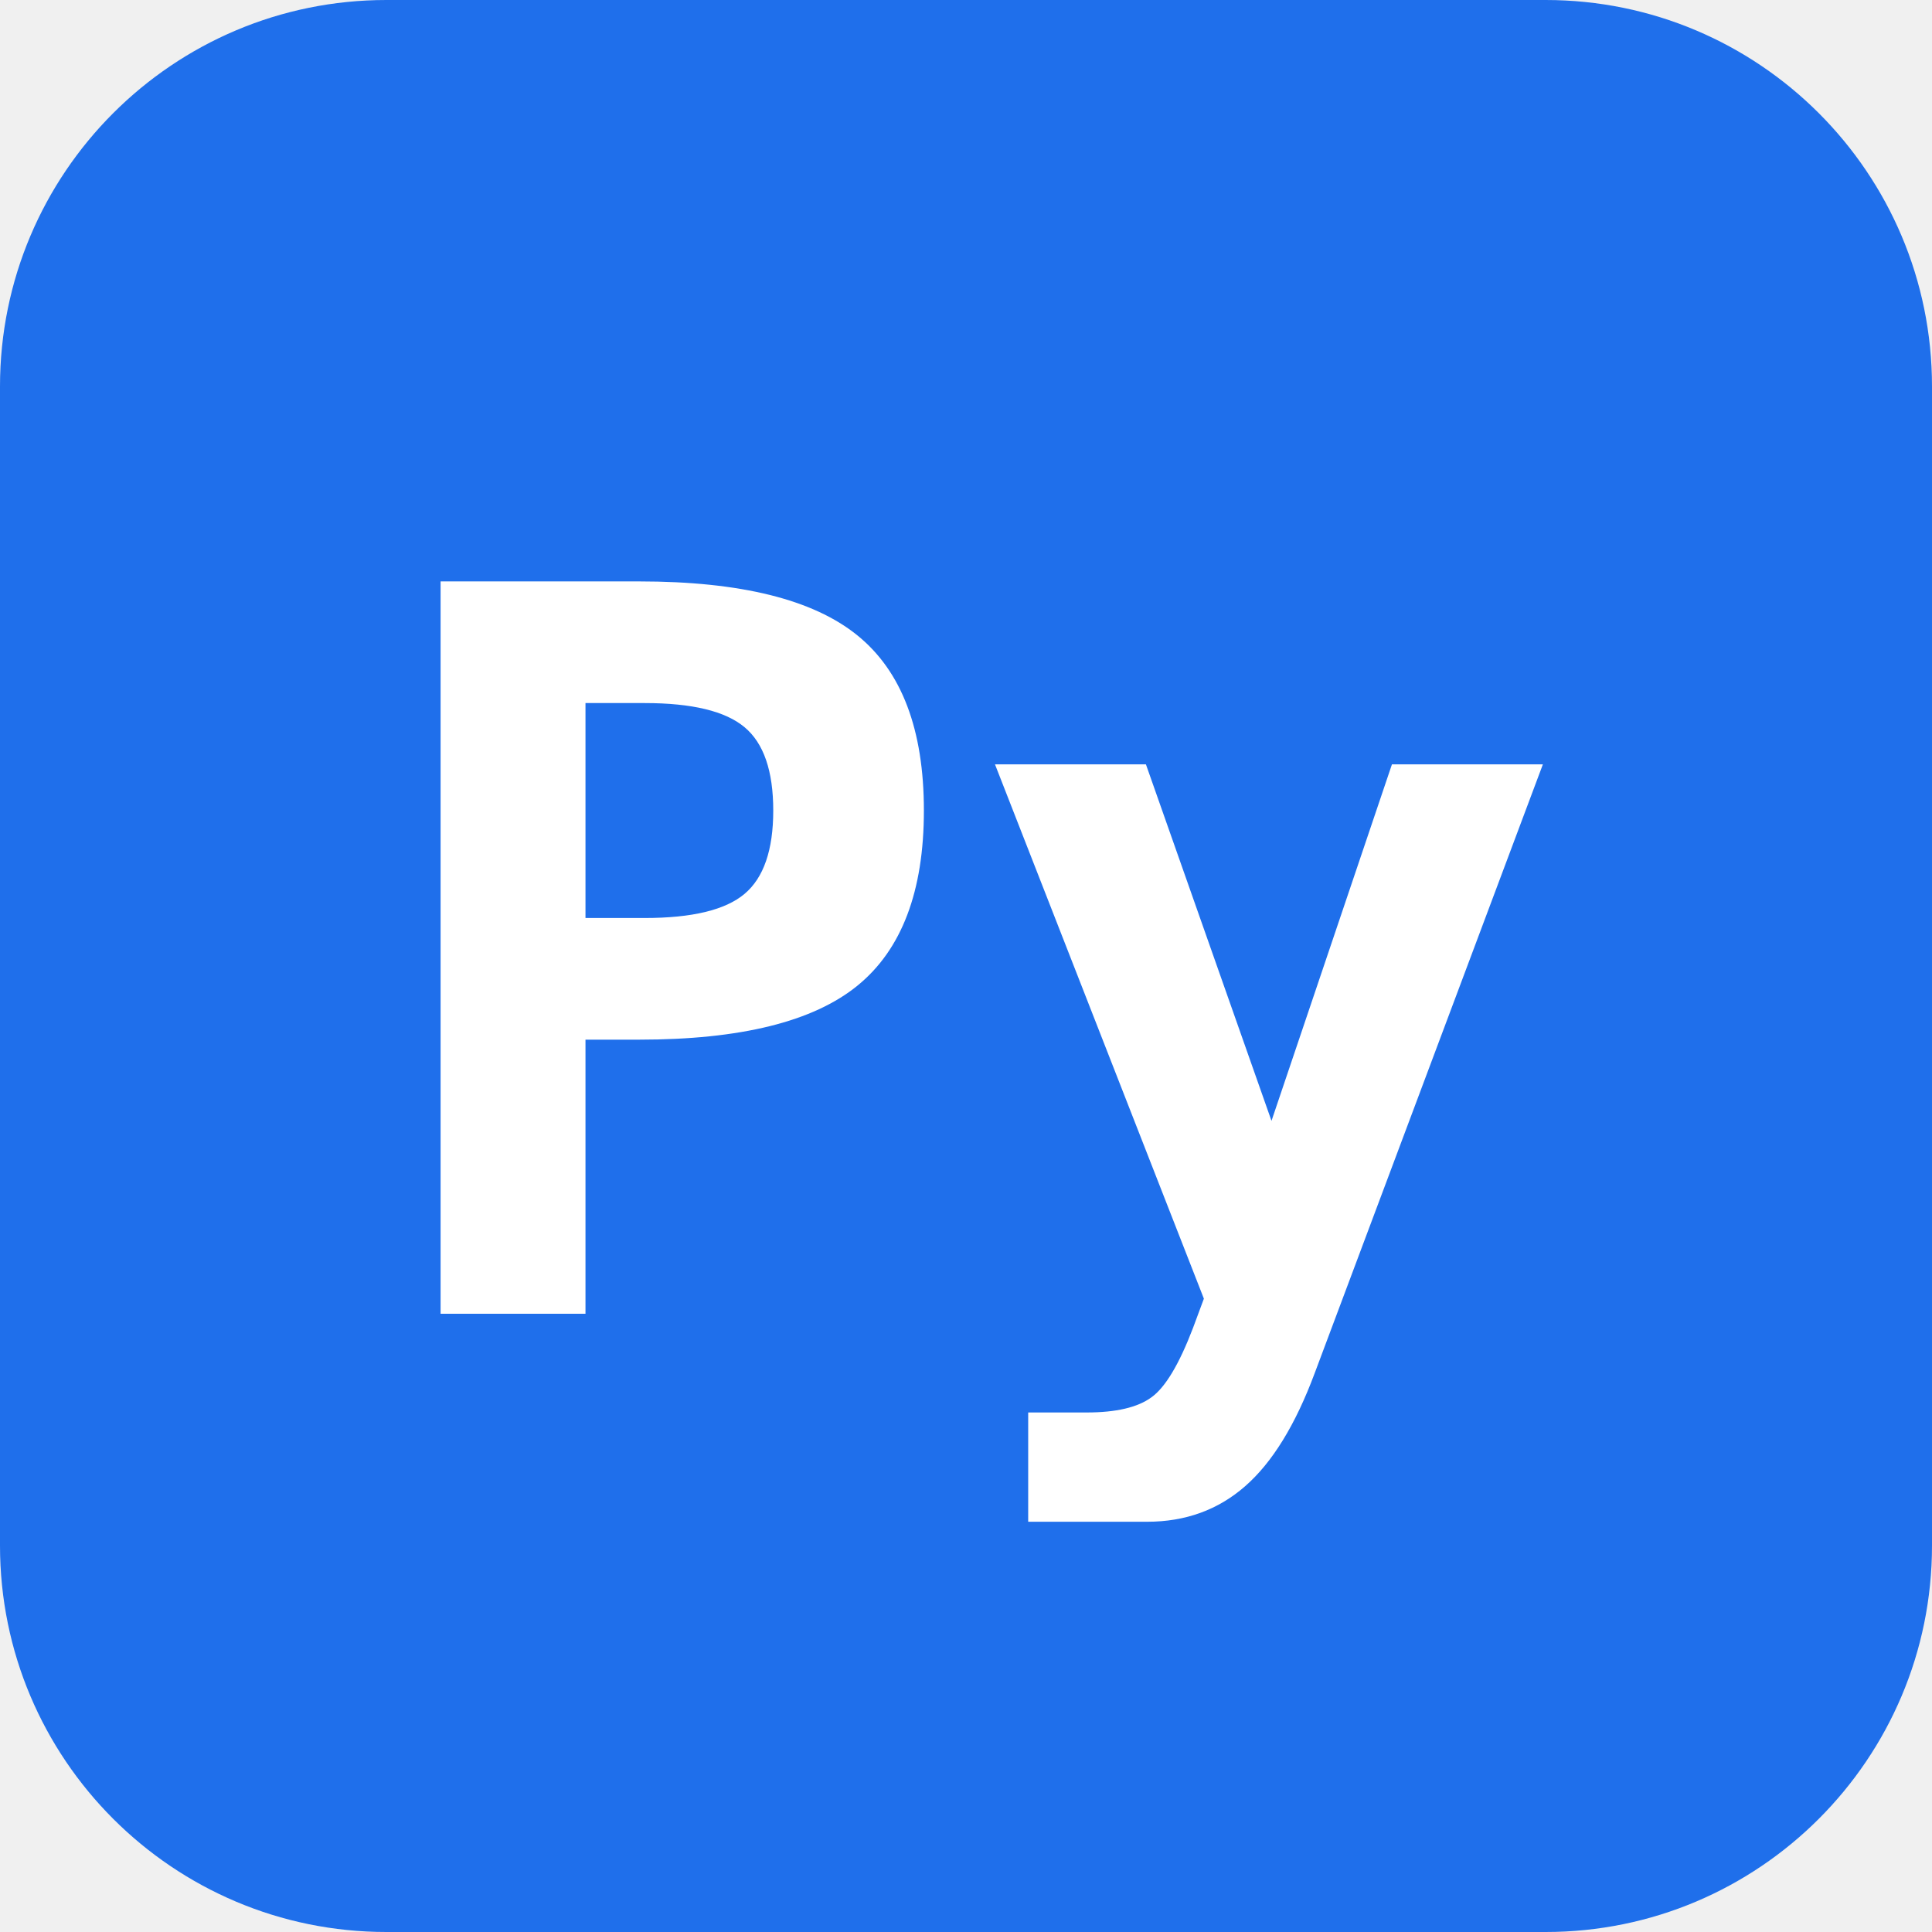
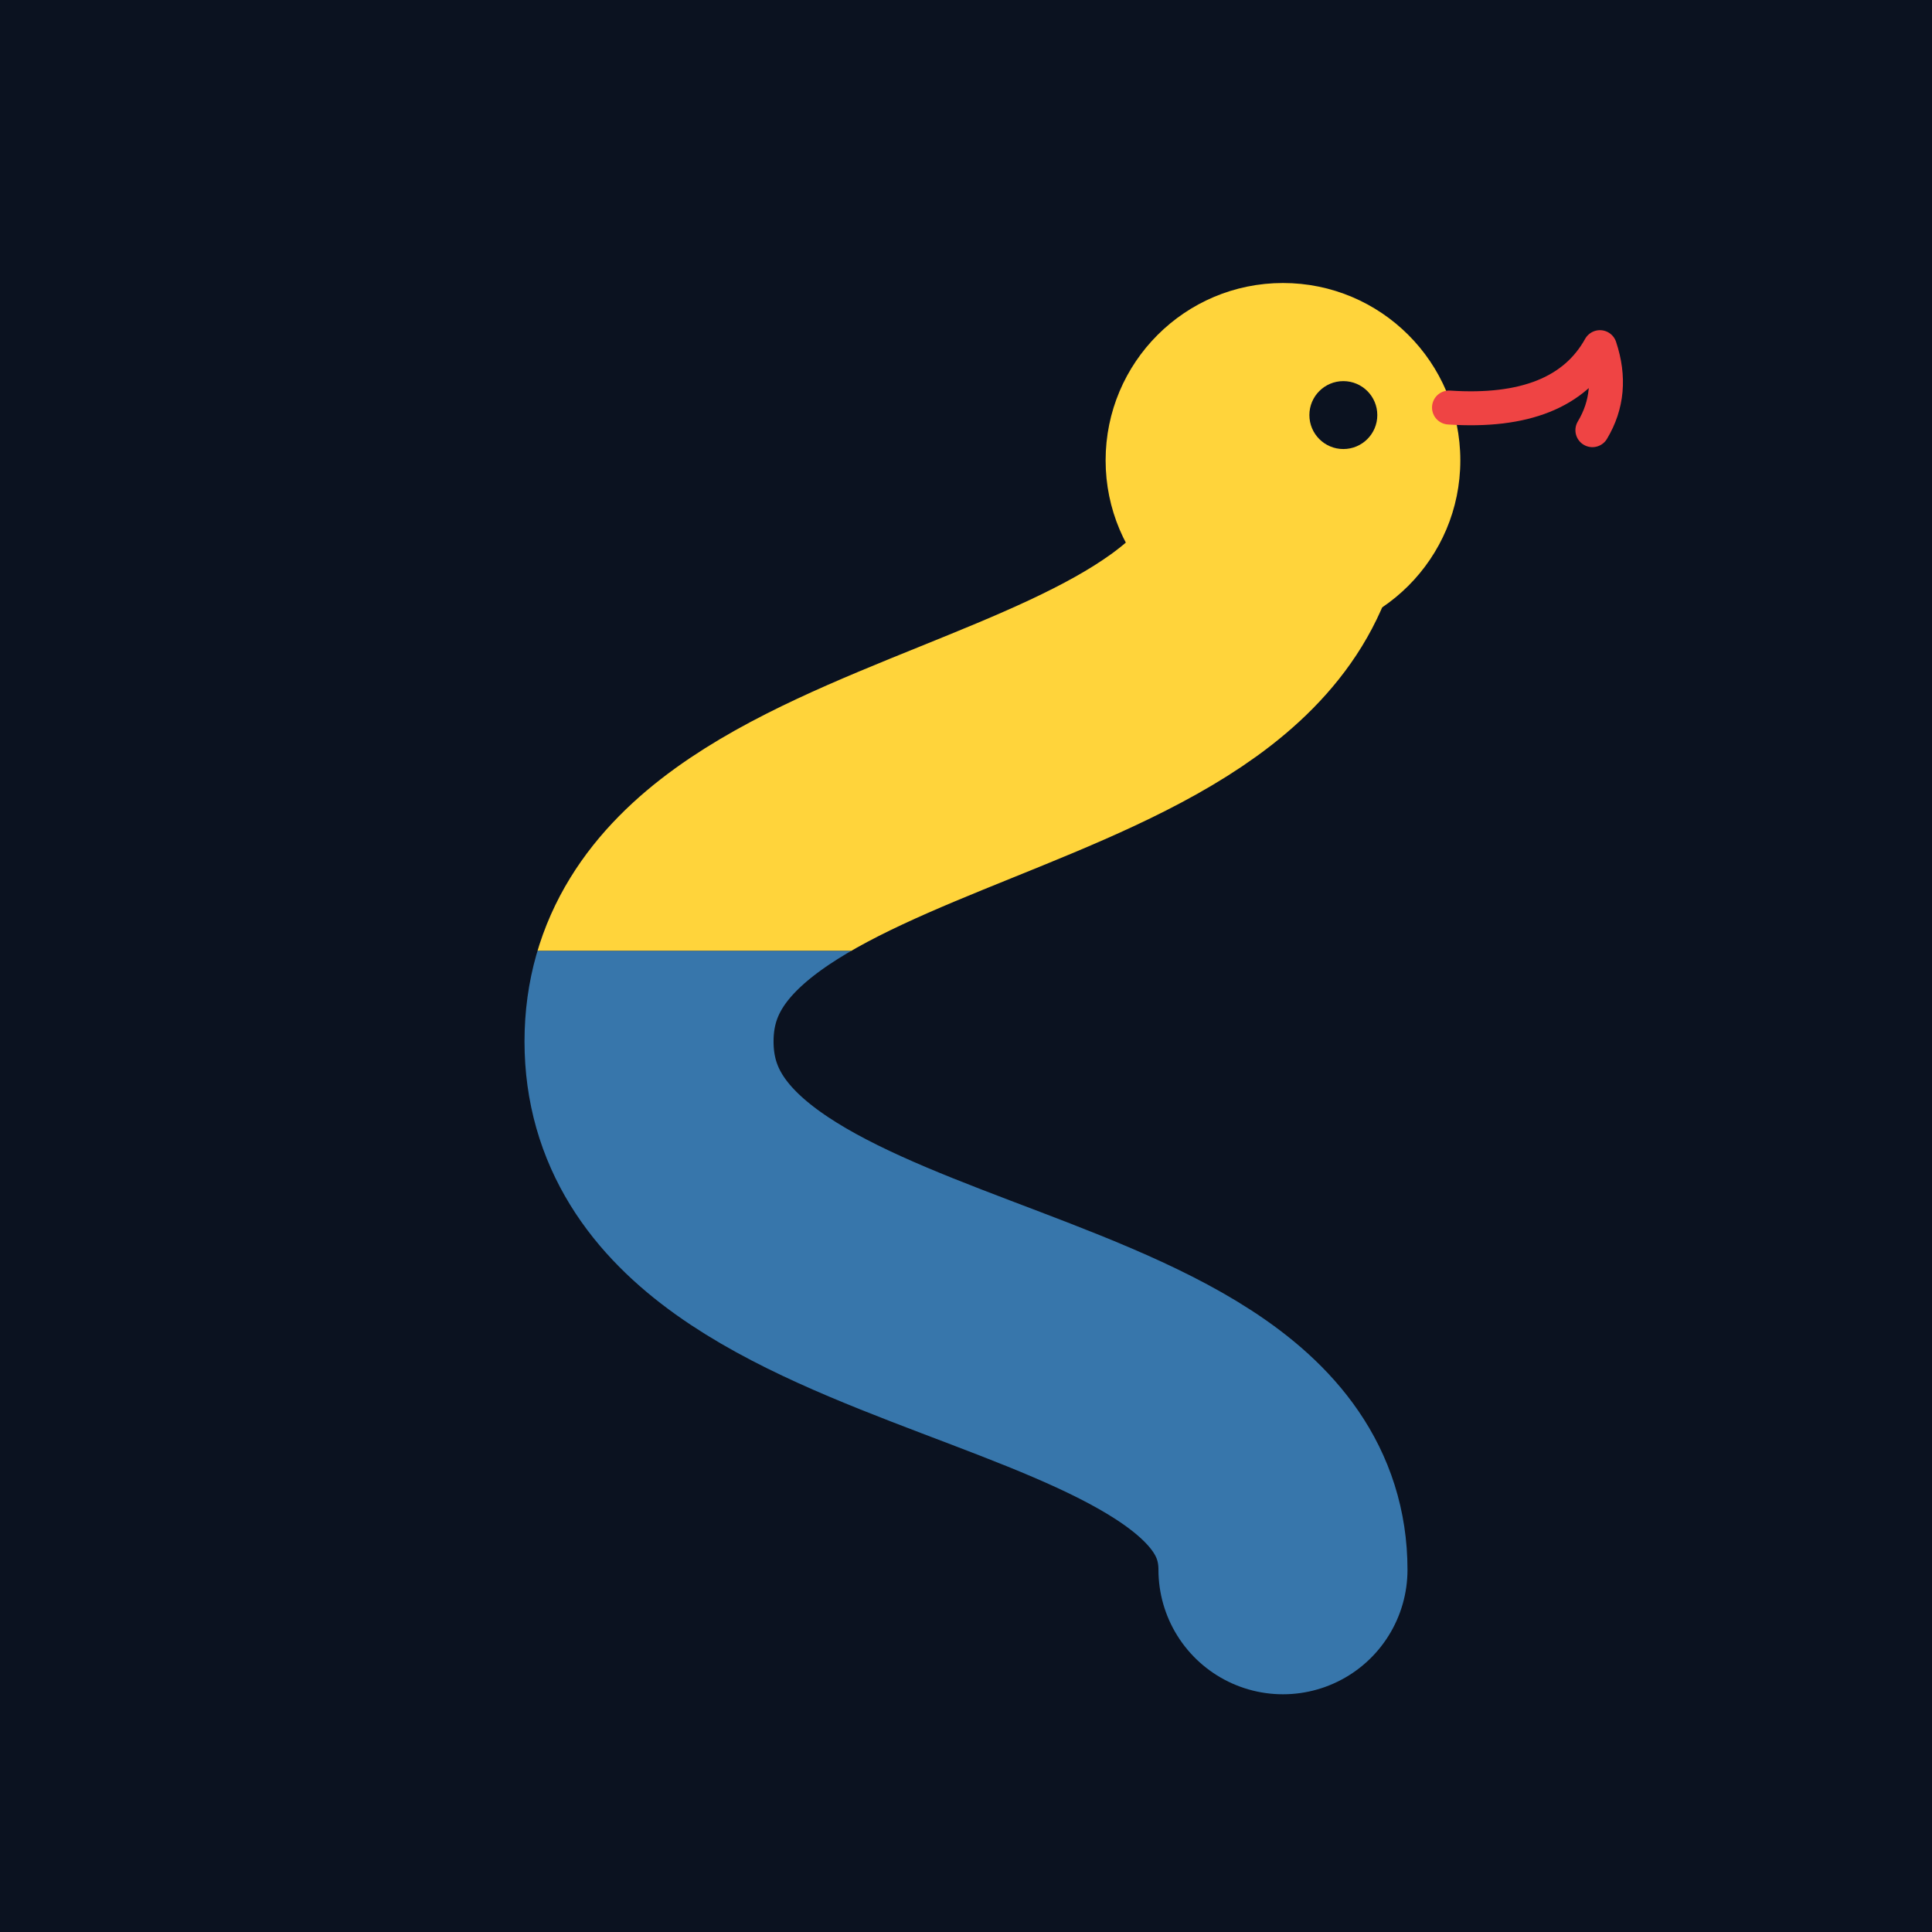
- <svg xmlns="http://www.w3.org/2000/svg" viewBox="0 0 100 100">
-   <rect width="100" height="100" rx="20" fill="#1f6feb" />
-   <text x="50" y="68" font-size="52" text-anchor="middle" fill="#fff" font-family="monospace" font-weight="bold">Py</text>
+ <svg xmlns="http://www.w3.org/2000/svg" viewBox="0 0 512 512">
+   <rect width="512" height="512" fill="#0b1220" />
+   <defs>
+     <clipPath id="topHalf">
+       <rect x="0" y="0" width="512" height="252" />
+     </clipPath>
+     <clipPath id="botHalf">
+       <rect x="0" y="252" width="512" height="260" />
+     </clipPath>
+   </defs>
+   <path id="snakeBody" d="M340 128 C340 208 172 196 172 276 C172 356 340 344 340 416" fill="none" stroke-width="66" stroke-linecap="round" />
+   <use href="#snakeBody" stroke="#ffd43b" clip-path="url(#topHalf)" />
+   <use href="#snakeBody" stroke="#3776ab" clip-path="url(#botHalf)" />
+   <circle cx="340" cy="122" r="47" fill="#ffd43b" />
+   <circle cx="356" cy="110" r="9" fill="#0b1220" />
+   <path d="M384 108 q30 2 40 -16 M424 92 q4 12 -2 22" stroke="#ef4444" stroke-width="9" fill="none" stroke-linecap="round" />
</svg>
